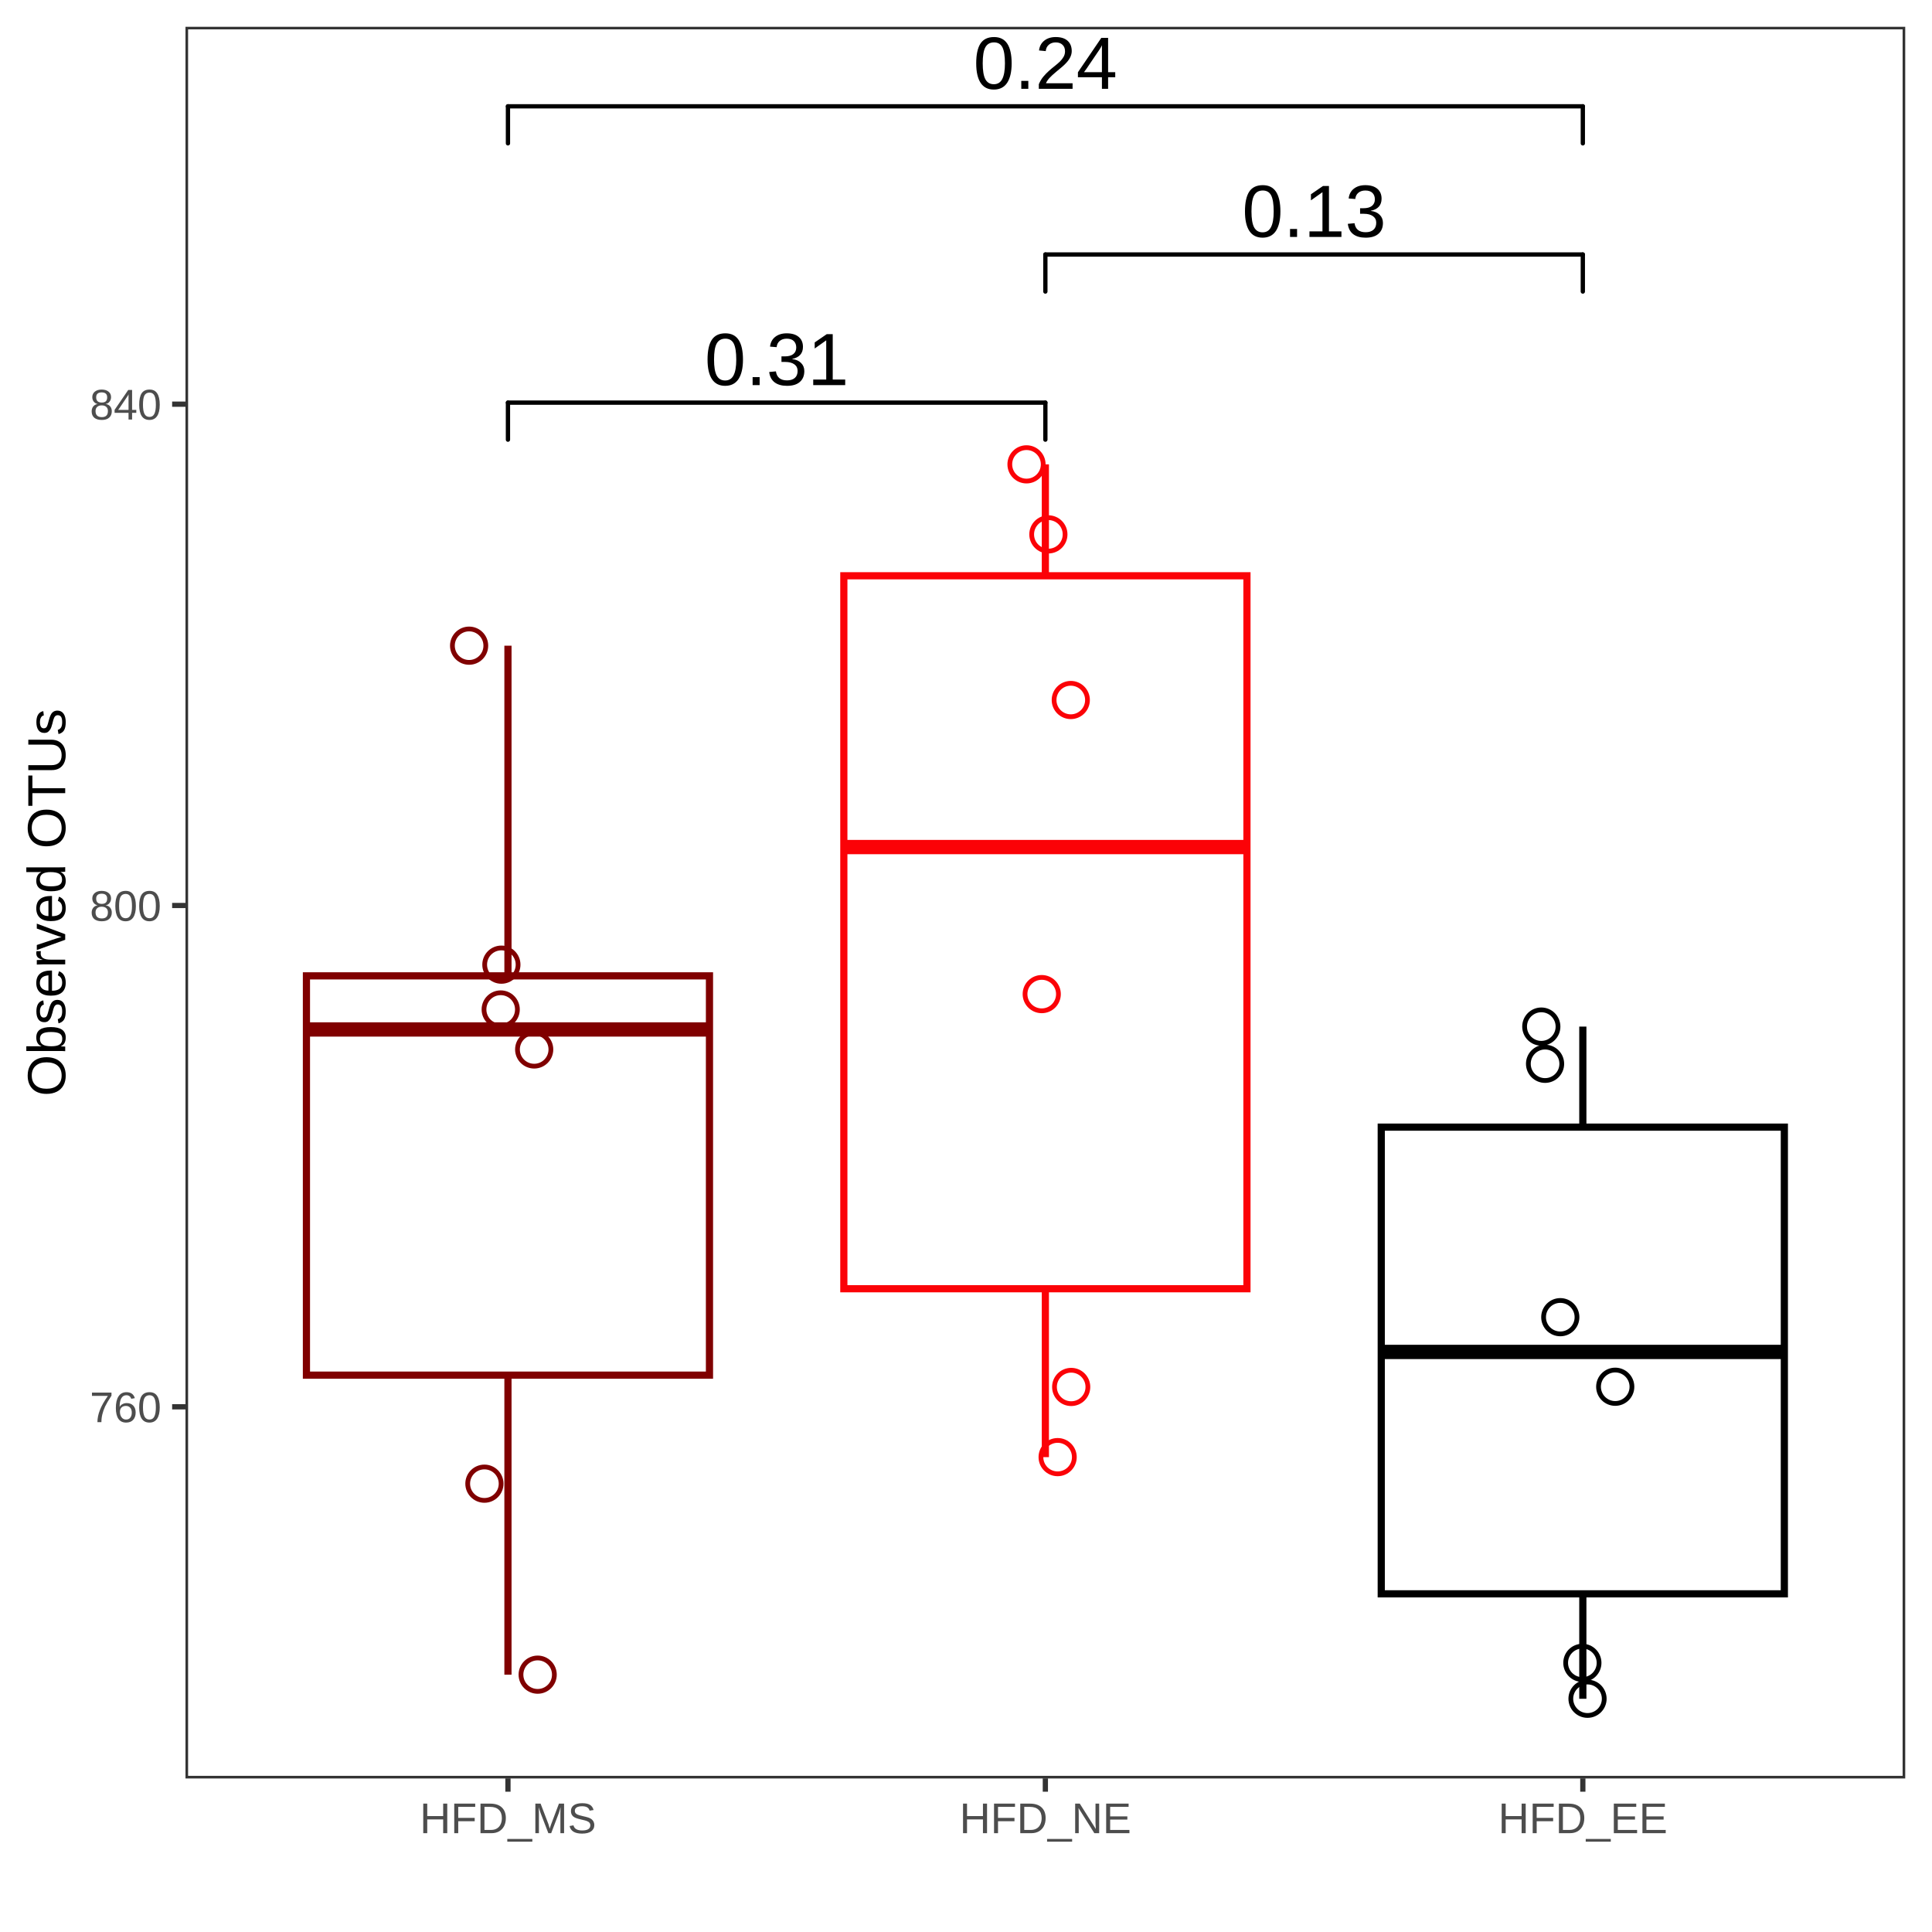
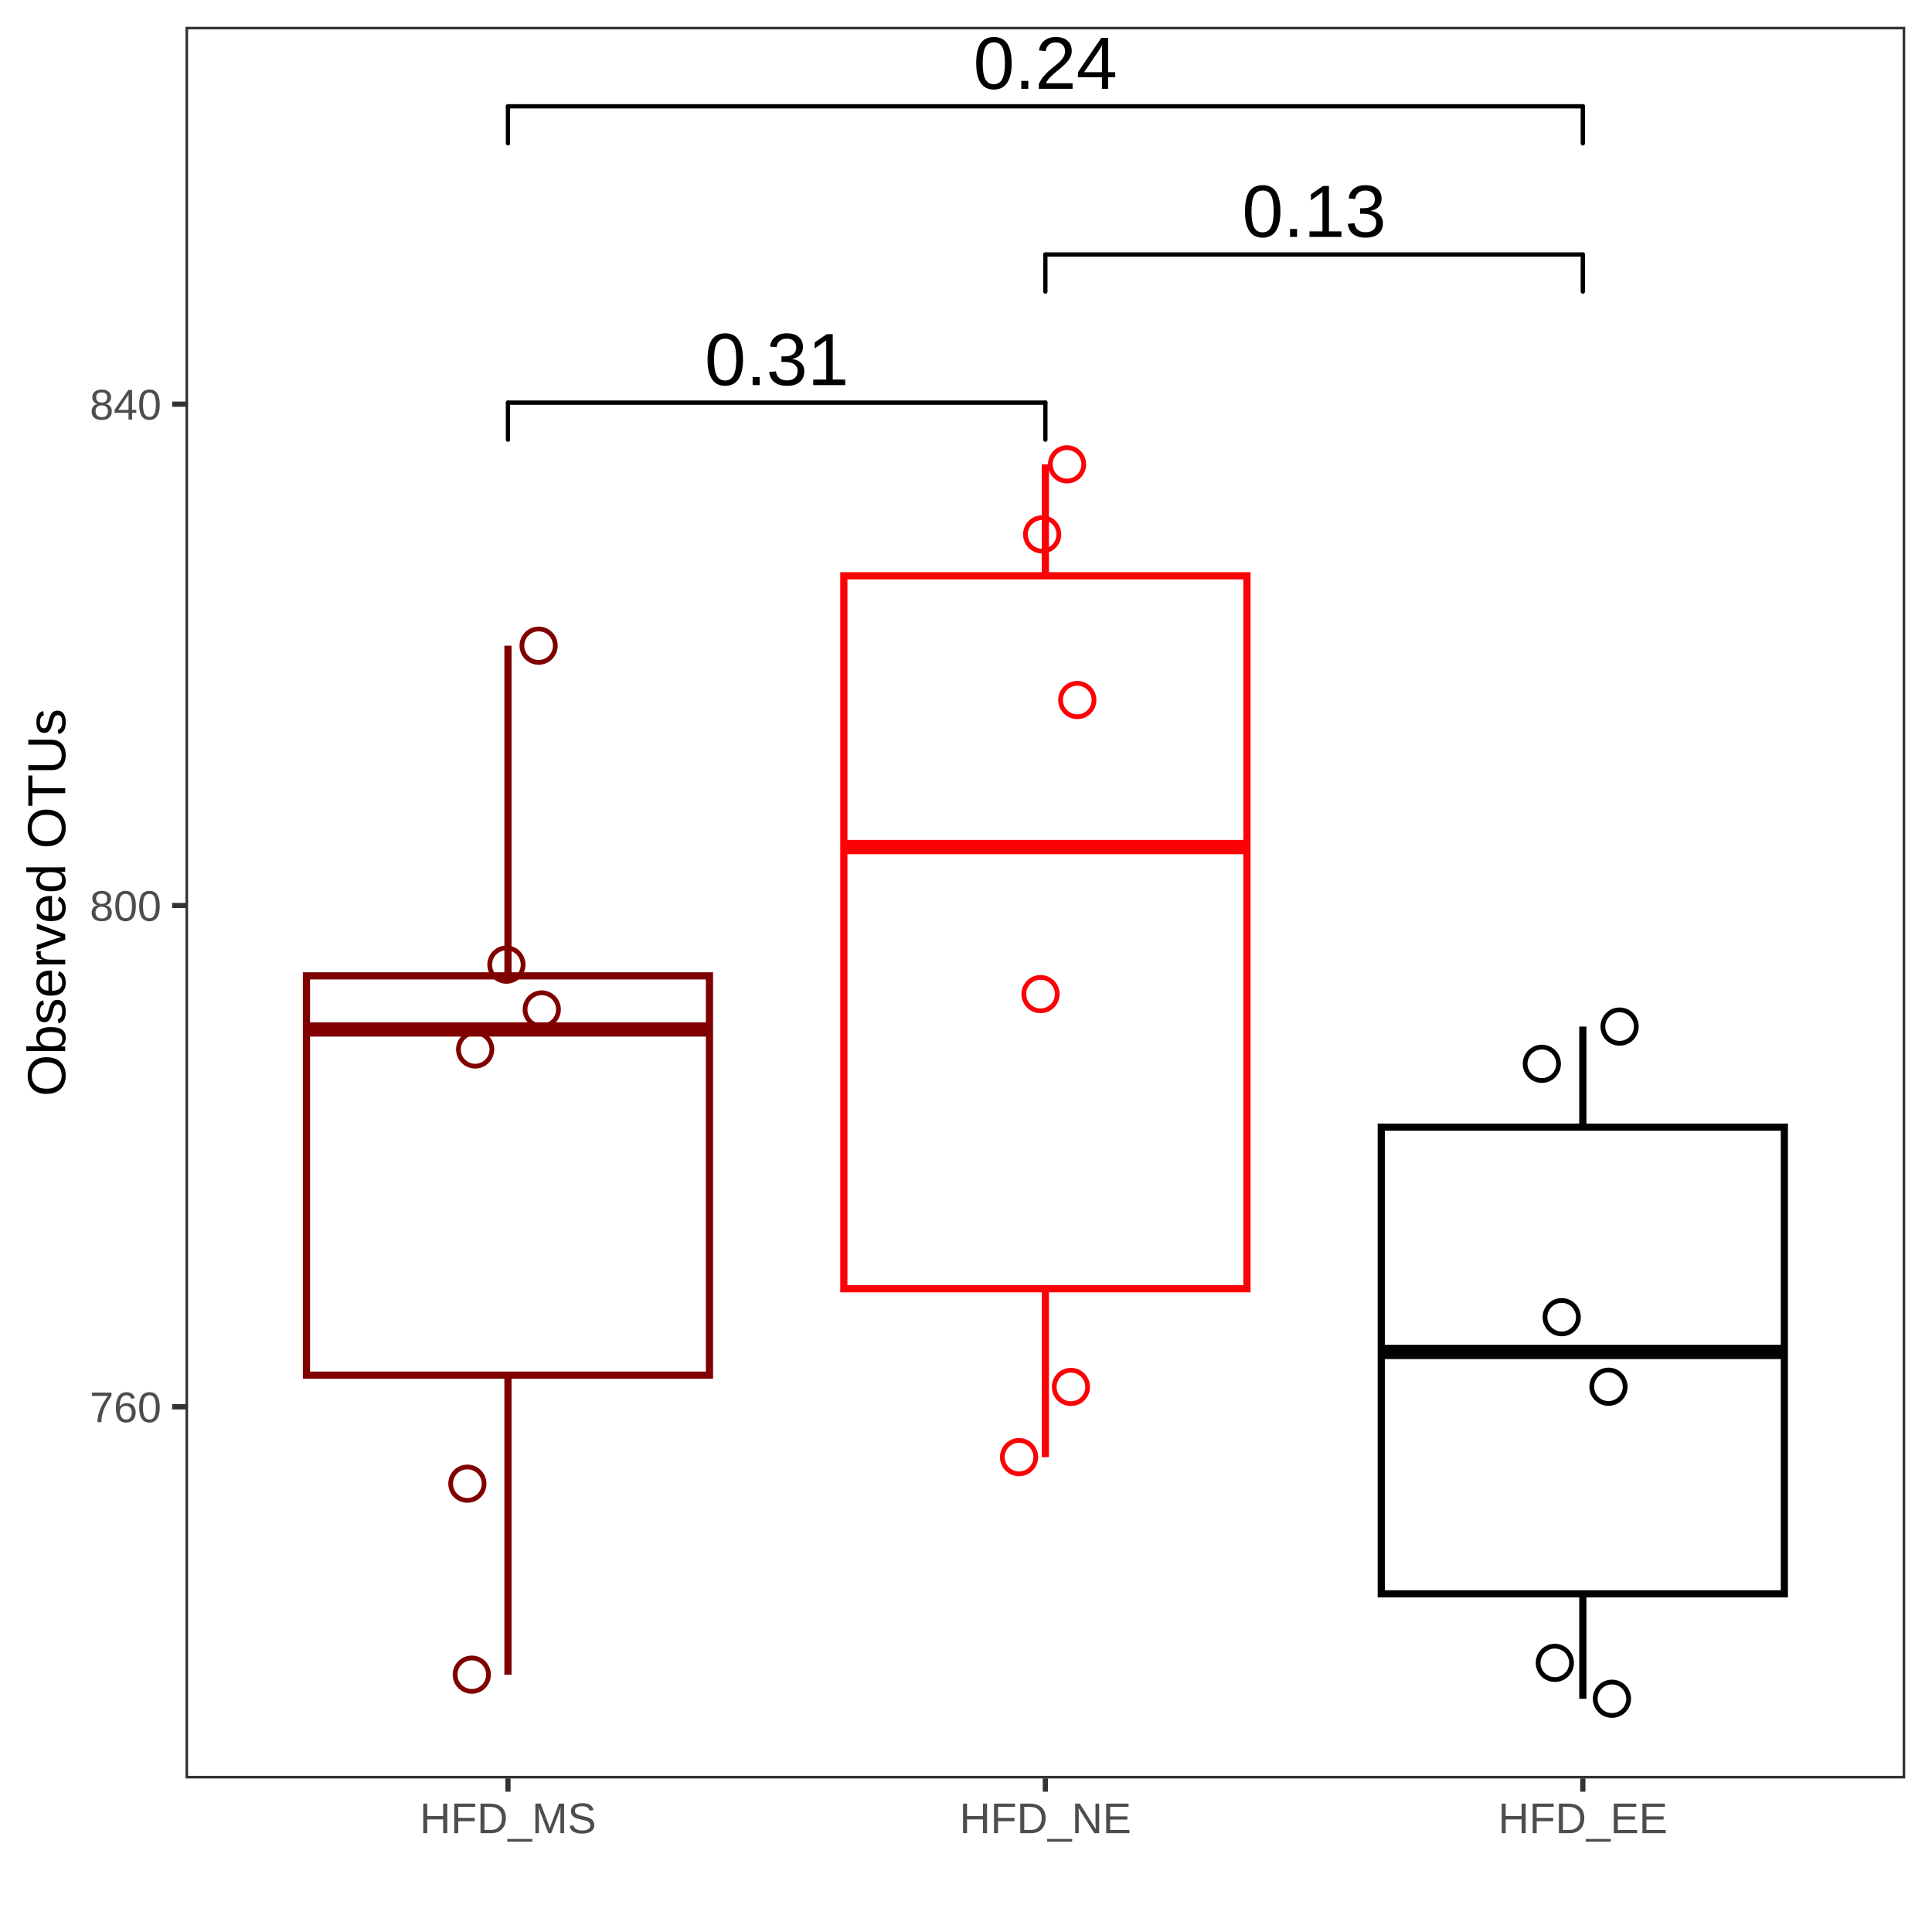
<svg xmlns="http://www.w3.org/2000/svg" class="svglite" width="288.00pt" height="288.00pt" viewBox="0 0 288.00 288.00">
  <defs>
    <style type="text/css">
    .svglite line, .svglite polyline, .svglite polygon, .svglite path, .svglite rect, .svglite circle {
      fill: none;
      stroke: #000000;
      stroke-linecap: round;
      stroke-linejoin: round;
      stroke-miterlimit: 10.00;
    }
    .svglite text {
      white-space: pre;
    }
  </style>
  </defs>
  <rect width="100%" height="100%" style="stroke: none; fill: #FFFFFF;" />
  <defs>
    <clipPath id="cpMC4wMHwyODguMDB8MC4wMHwyODguMDA=">
      <rect x="0.00" y="0.00" width="288.00" height="288.00" />
    </clipPath>
  </defs>
  <g clip-path="url(#cpMC4wMHwyODguMDB8MC4wMHwyODguMDA=)">
    <rect x="0.00" y="0.00" width="288.00" height="288.00" style="stroke-width: 0.78; stroke: #FFFFFF; fill: #FFFFFF;" />
  </g>
  <defs>
    <clipPath id="cpMjcuNjV8Mjg0LjAxfDMuOTl8MjY1LjEw">
      <rect x="27.65" y="3.99" width="256.36" height="261.12" />
    </clipPath>
  </defs>
  <g clip-path="url(#cpMjcuNjV8Mjg0LjAxfDMuOTl8MjY1LjEw)">
    <rect x="27.65" y="3.99" width="256.36" height="261.12" style="stroke-width: 0.78; stroke: none; fill: #FFFFFF;" />
    <line x1="75.72" y1="145.47" x2="75.72" y2="96.25" style="stroke-width: 1.07; stroke: #800000; stroke-linecap: butt;" />
    <line x1="75.72" y1="204.99" x2="75.72" y2="249.64" style="stroke-width: 1.07; stroke: #800000; stroke-linecap: butt;" />
    <polygon points="45.68,145.47 45.68,204.99 105.76,204.99 105.76,145.47 45.68,145.47 " style="stroke-width: 1.07; stroke: #800000; stroke-linecap: butt; stroke-linejoin: miter; fill: #FFFFFF;" />
    <line x1="45.68" y1="153.46" x2="105.76" y2="153.46" style="stroke-width: 2.13; stroke: #800000; stroke-linecap: butt; stroke-linejoin: miter;" />
    <line x1="155.83" y1="85.83" x2="155.83" y2="69.22" style="stroke-width: 1.07; stroke: #FB0207; stroke-linecap: butt;" />
    <line x1="155.83" y1="192.11" x2="155.83" y2="217.21" style="stroke-width: 1.07; stroke: #FB0207; stroke-linecap: butt;" />
    <polygon points="125.79,85.83 125.79,192.11 185.88,192.11 185.88,85.83 125.79,85.83 " style="stroke-width: 1.07; stroke: #FB0207; stroke-linecap: butt; stroke-linejoin: miter; fill: #FFFFFF;" />
    <line x1="125.79" y1="126.27" x2="185.88" y2="126.27" style="stroke-width: 2.13; stroke: #FB0207; stroke-linecap: butt; stroke-linejoin: miter;" />
    <line x1="235.95" y1="168.02" x2="235.95" y2="153.03" style="stroke-width: 1.07; stroke-linecap: butt;" />
    <line x1="235.95" y1="237.59" x2="235.95" y2="253.23" style="stroke-width: 1.07; stroke-linecap: butt;" />
    <polygon points="205.90,168.02 205.90,237.59 265.99,237.59 265.99,168.02 205.90,168.02 " style="stroke-width: 1.07; stroke-linecap: butt; stroke-linejoin: miter; fill: #FFFFFF;" />
    <line x1="205.90" y1="201.53" x2="265.99" y2="201.53" style="stroke-width: 2.13; stroke-linecap: butt; stroke-linejoin: miter;" />
-     <circle cx="232.59" cy="196.35" r="2.49" style="stroke-width: 0.71;" />
-     <circle cx="74.64" cy="150.48" r="2.49" style="stroke-width: 0.71; stroke: #800000;" />
-     <circle cx="229.76" cy="153.03" r="2.49" style="stroke-width: 0.71;" />
-     <circle cx="159.62" cy="104.35" r="2.49" style="stroke-width: 0.71; stroke: #FB0207;" />
-     <circle cx="69.93" cy="96.25" r="2.49" style="stroke-width: 0.71; stroke: #800000;" />
-     <circle cx="236.65" cy="253.23" r="2.49" style="stroke-width: 0.71;" />
-     <circle cx="80.15" cy="249.64" r="2.49" style="stroke-width: 0.71; stroke: #800000;" />
-     <circle cx="235.88" cy="247.88" r="2.49" style="stroke-width: 0.71;" />
-     <circle cx="240.78" cy="206.72" r="2.49" style="stroke-width: 0.71;" />
-     <circle cx="79.63" cy="156.44" r="2.49" style="stroke-width: 0.71; stroke: #800000;" />
-     <circle cx="156.28" cy="79.66" r="2.49" style="stroke-width: 0.71; stroke: #FB0207;" />
-     <circle cx="157.66" cy="217.21" r="2.49" style="stroke-width: 0.71; stroke: #FB0207;" />
-     <circle cx="159.68" cy="206.75" r="2.49" style="stroke-width: 0.71; stroke: #FB0207;" />
-     <circle cx="153.02" cy="69.22" r="2.49" style="stroke-width: 0.71; stroke: #FB0207;" />
-     <circle cx="155.29" cy="148.19" r="2.49" style="stroke-width: 0.71; stroke: #FB0207;" />
-     <circle cx="72.21" cy="221.17" r="2.49" style="stroke-width: 0.71; stroke: #800000;" />
-     <circle cx="230.32" cy="158.58" r="2.49" style="stroke-width: 0.71;" />
-     <circle cx="74.74" cy="143.80" r="2.49" style="stroke-width: 0.71; stroke: #800000;" />
+     <circle cx="232.80" cy="196.35" r="2.49" style="stroke-width: 0.71;" />
+     <circle cx="80.76" cy="150.48" r="2.49" style="stroke-width: 0.71; stroke: #800000;" />
+     <circle cx="241.43" cy="153.03" r="2.49" style="stroke-width: 0.71;" />
+     <circle cx="160.59" cy="104.35" r="2.49" style="stroke-width: 0.71; stroke: #FB0207;" />
+     <circle cx="80.29" cy="96.25" r="2.49" style="stroke-width: 0.71; stroke: #800000;" />
+     <circle cx="240.29" cy="253.23" r="2.49" style="stroke-width: 0.71;" />
+     <circle cx="70.33" cy="249.64" r="2.49" style="stroke-width: 0.71; stroke: #800000;" />
+     <circle cx="231.78" cy="247.88" r="2.49" style="stroke-width: 0.71;" />
+     <circle cx="239.77" cy="206.72" r="2.49" style="stroke-width: 0.71;" />
+     <circle cx="70.83" cy="156.44" r="2.49" style="stroke-width: 0.71; stroke: #800000;" />
+     <circle cx="155.35" cy="79.66" r="2.49" style="stroke-width: 0.71; stroke: #FB0207;" />
+     <circle cx="151.91" cy="217.21" r="2.49" style="stroke-width: 0.71; stroke: #FB0207;" />
+     <circle cx="159.64" cy="206.75" r="2.49" style="stroke-width: 0.71; stroke: #FB0207;" />
+     <circle cx="159.06" cy="69.22" r="2.49" style="stroke-width: 0.71; stroke: #FB0207;" />
+     <circle cx="155.11" cy="148.19" r="2.49" style="stroke-width: 0.71; stroke: #FB0207;" />
+     <circle cx="69.67" cy="221.17" r="2.49" style="stroke-width: 0.71; stroke: #800000;" />
+     <circle cx="229.84" cy="158.58" r="2.49" style="stroke-width: 0.71;" />
+     <circle cx="75.49" cy="143.80" r="2.49" style="stroke-width: 0.71; stroke: #800000;" />
    <text x="195.89" y="35.32" text-anchor="middle" style="font-size: 11.04px; font-family: &quot;Arial&quot;;" textLength="21.47px" lengthAdjust="spacingAndGlyphs">0.13</text>
    <line x1="235.95" y1="43.46" x2="235.95" y2="37.94" style="stroke-width: 0.64;" />
    <line x1="235.95" y1="37.94" x2="155.83" y2="37.94" style="stroke-width: 0.64;" />
    <line x1="155.83" y1="37.94" x2="155.83" y2="43.46" style="stroke-width: 0.64;" />
    <text x="155.83" y="13.24" text-anchor="middle" style="font-size: 11.04px; font-family: &quot;Arial&quot;;" textLength="21.47px" lengthAdjust="spacingAndGlyphs">0.24</text>
    <line x1="235.95" y1="21.37" x2="235.95" y2="15.85" style="stroke-width: 0.64;" />
    <line x1="235.95" y1="15.85" x2="75.72" y2="15.85" style="stroke-width: 0.64;" />
    <line x1="75.72" y1="15.85" x2="75.72" y2="21.37" style="stroke-width: 0.64;" />
    <text x="115.78" y="57.41" text-anchor="middle" style="font-size: 11.04px; font-family: &quot;Arial&quot;;" textLength="21.47px" lengthAdjust="spacingAndGlyphs">0.31</text>
    <line x1="75.72" y1="65.54" x2="75.72" y2="60.02" style="stroke-width: 0.64;" />
    <line x1="75.72" y1="60.02" x2="155.83" y2="60.02" style="stroke-width: 0.64;" />
    <line x1="155.83" y1="60.02" x2="155.83" y2="65.54" style="stroke-width: 0.64;" />
    <rect x="27.65" y="3.99" width="256.36" height="261.12" style="stroke-width: 0.78; stroke: #333333;" />
  </g>
  <g clip-path="url(#cpMC4wMHwyODguMDB8MC4wMHwyODguMDA=)">
    <text x="24.06" y="212.00" text-anchor="end" style="font-size: 6.40px;fill: #4D4D4D; font-family: &quot;Arial&quot;;" textLength="10.67px" lengthAdjust="spacingAndGlyphs">760</text>
    <text x="24.06" y="137.27" text-anchor="end" style="font-size: 6.40px;fill: #4D4D4D; font-family: &quot;Arial&quot;;" textLength="10.67px" lengthAdjust="spacingAndGlyphs">800</text>
    <text x="24.06" y="62.54" text-anchor="end" style="font-size: 6.40px;fill: #4D4D4D; font-family: &quot;Arial&quot;;" textLength="10.67px" lengthAdjust="spacingAndGlyphs">840</text>
    <polyline points="25.66,209.71 27.65,209.71 " style="stroke-width: 0.78; stroke: #333333; stroke-linecap: butt;" />
    <polyline points="25.66,134.98 27.65,134.98 " style="stroke-width: 0.78; stroke: #333333; stroke-linecap: butt;" />
    <polyline points="25.66,60.25 27.65,60.25 " style="stroke-width: 0.78; stroke: #333333; stroke-linecap: butt;" />
    <polyline points="75.72,267.09 75.72,265.10 " style="stroke-width: 0.78; stroke: #333333; stroke-linecap: butt;" />
    <polyline points="155.83,267.09 155.83,265.10 " style="stroke-width: 0.78; stroke: #333333; stroke-linecap: butt;" />
    <polyline points="235.95,267.09 235.95,265.10 " style="stroke-width: 0.78; stroke: #333333; stroke-linecap: butt;" />
    <text x="75.72" y="273.27" text-anchor="middle" style="font-size: 6.40px;fill: #4D4D4D; font-family: &quot;Arial&quot;;" textLength="26.28px" lengthAdjust="spacingAndGlyphs">HFD_MS</text>
    <text x="155.83" y="273.27" text-anchor="middle" style="font-size: 6.40px;fill: #4D4D4D; font-family: &quot;Arial&quot;;" textLength="25.57px" lengthAdjust="spacingAndGlyphs">HFD_NE</text>
    <text x="235.95" y="273.27" text-anchor="middle" style="font-size: 6.40px;fill: #4D4D4D; font-family: &quot;Arial&quot;;" textLength="25.21px" lengthAdjust="spacingAndGlyphs">HFD_EE</text>
    <text transform="translate(9.72,134.54) rotate(-90)" text-anchor="middle" style="font-size: 8.00px; font-family: &quot;Arial&quot;;" textLength="57.80px" lengthAdjust="spacingAndGlyphs">Observed OTUs</text>
  </g>
</svg>
